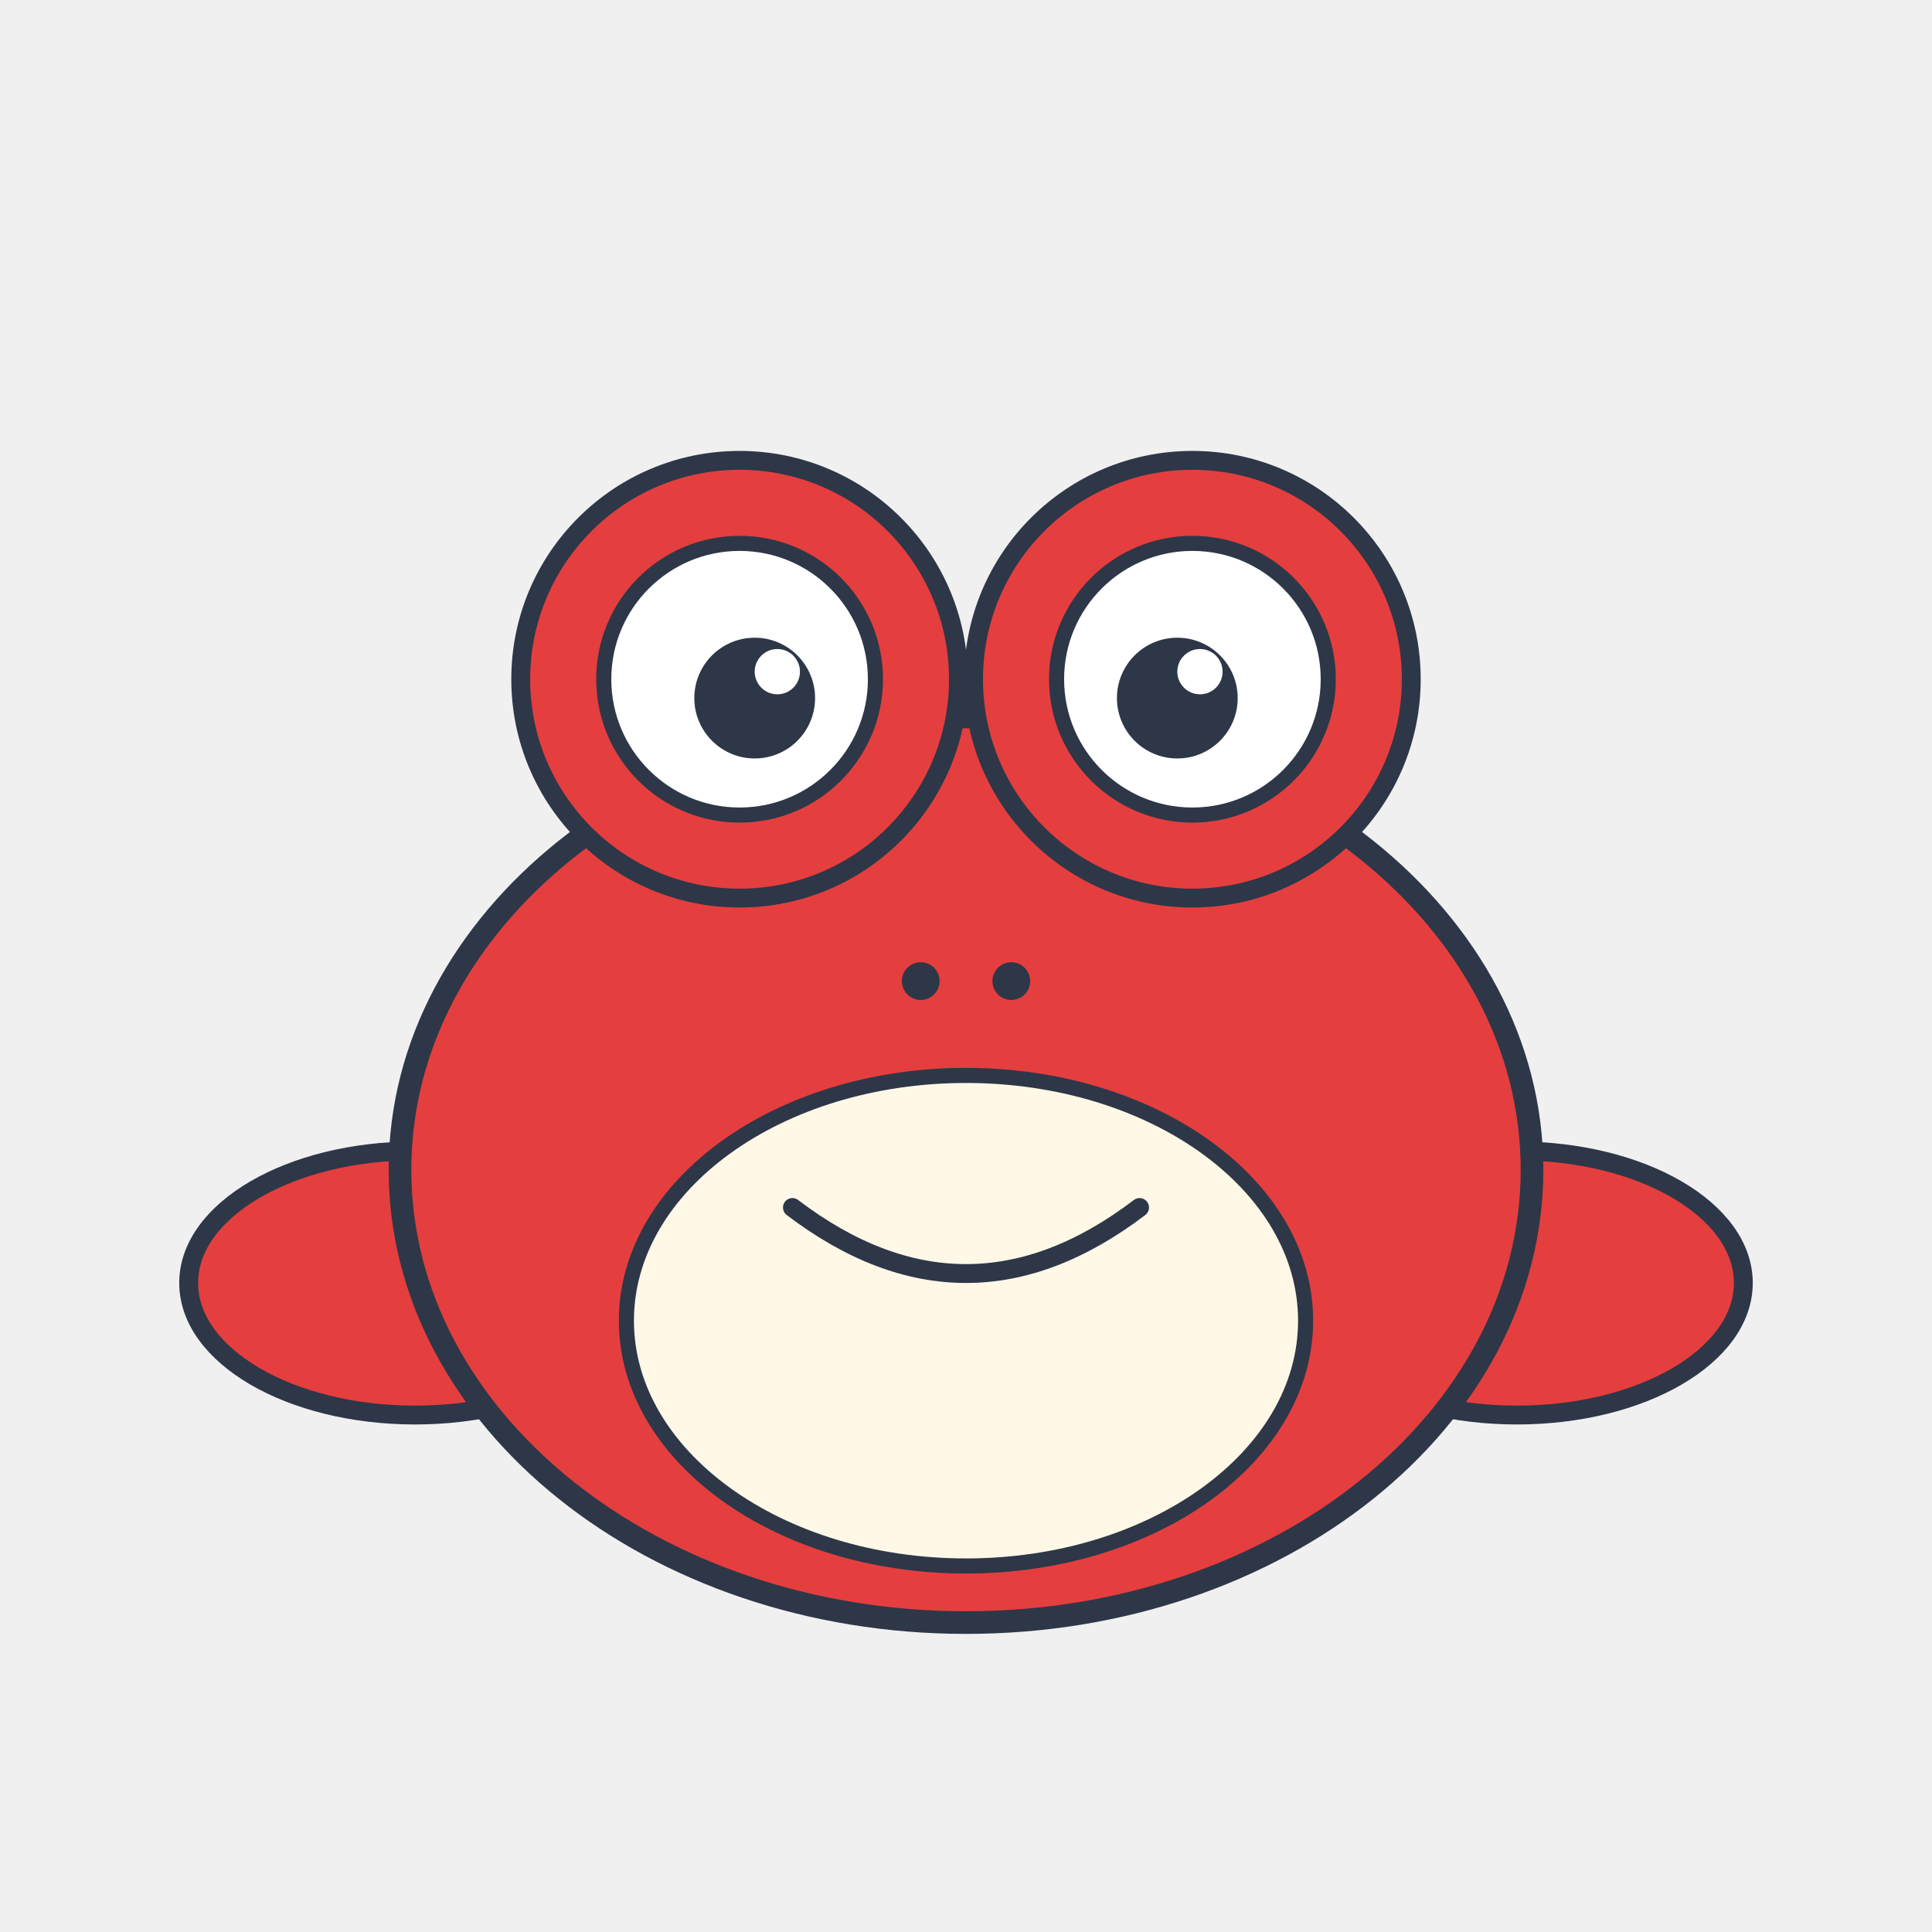
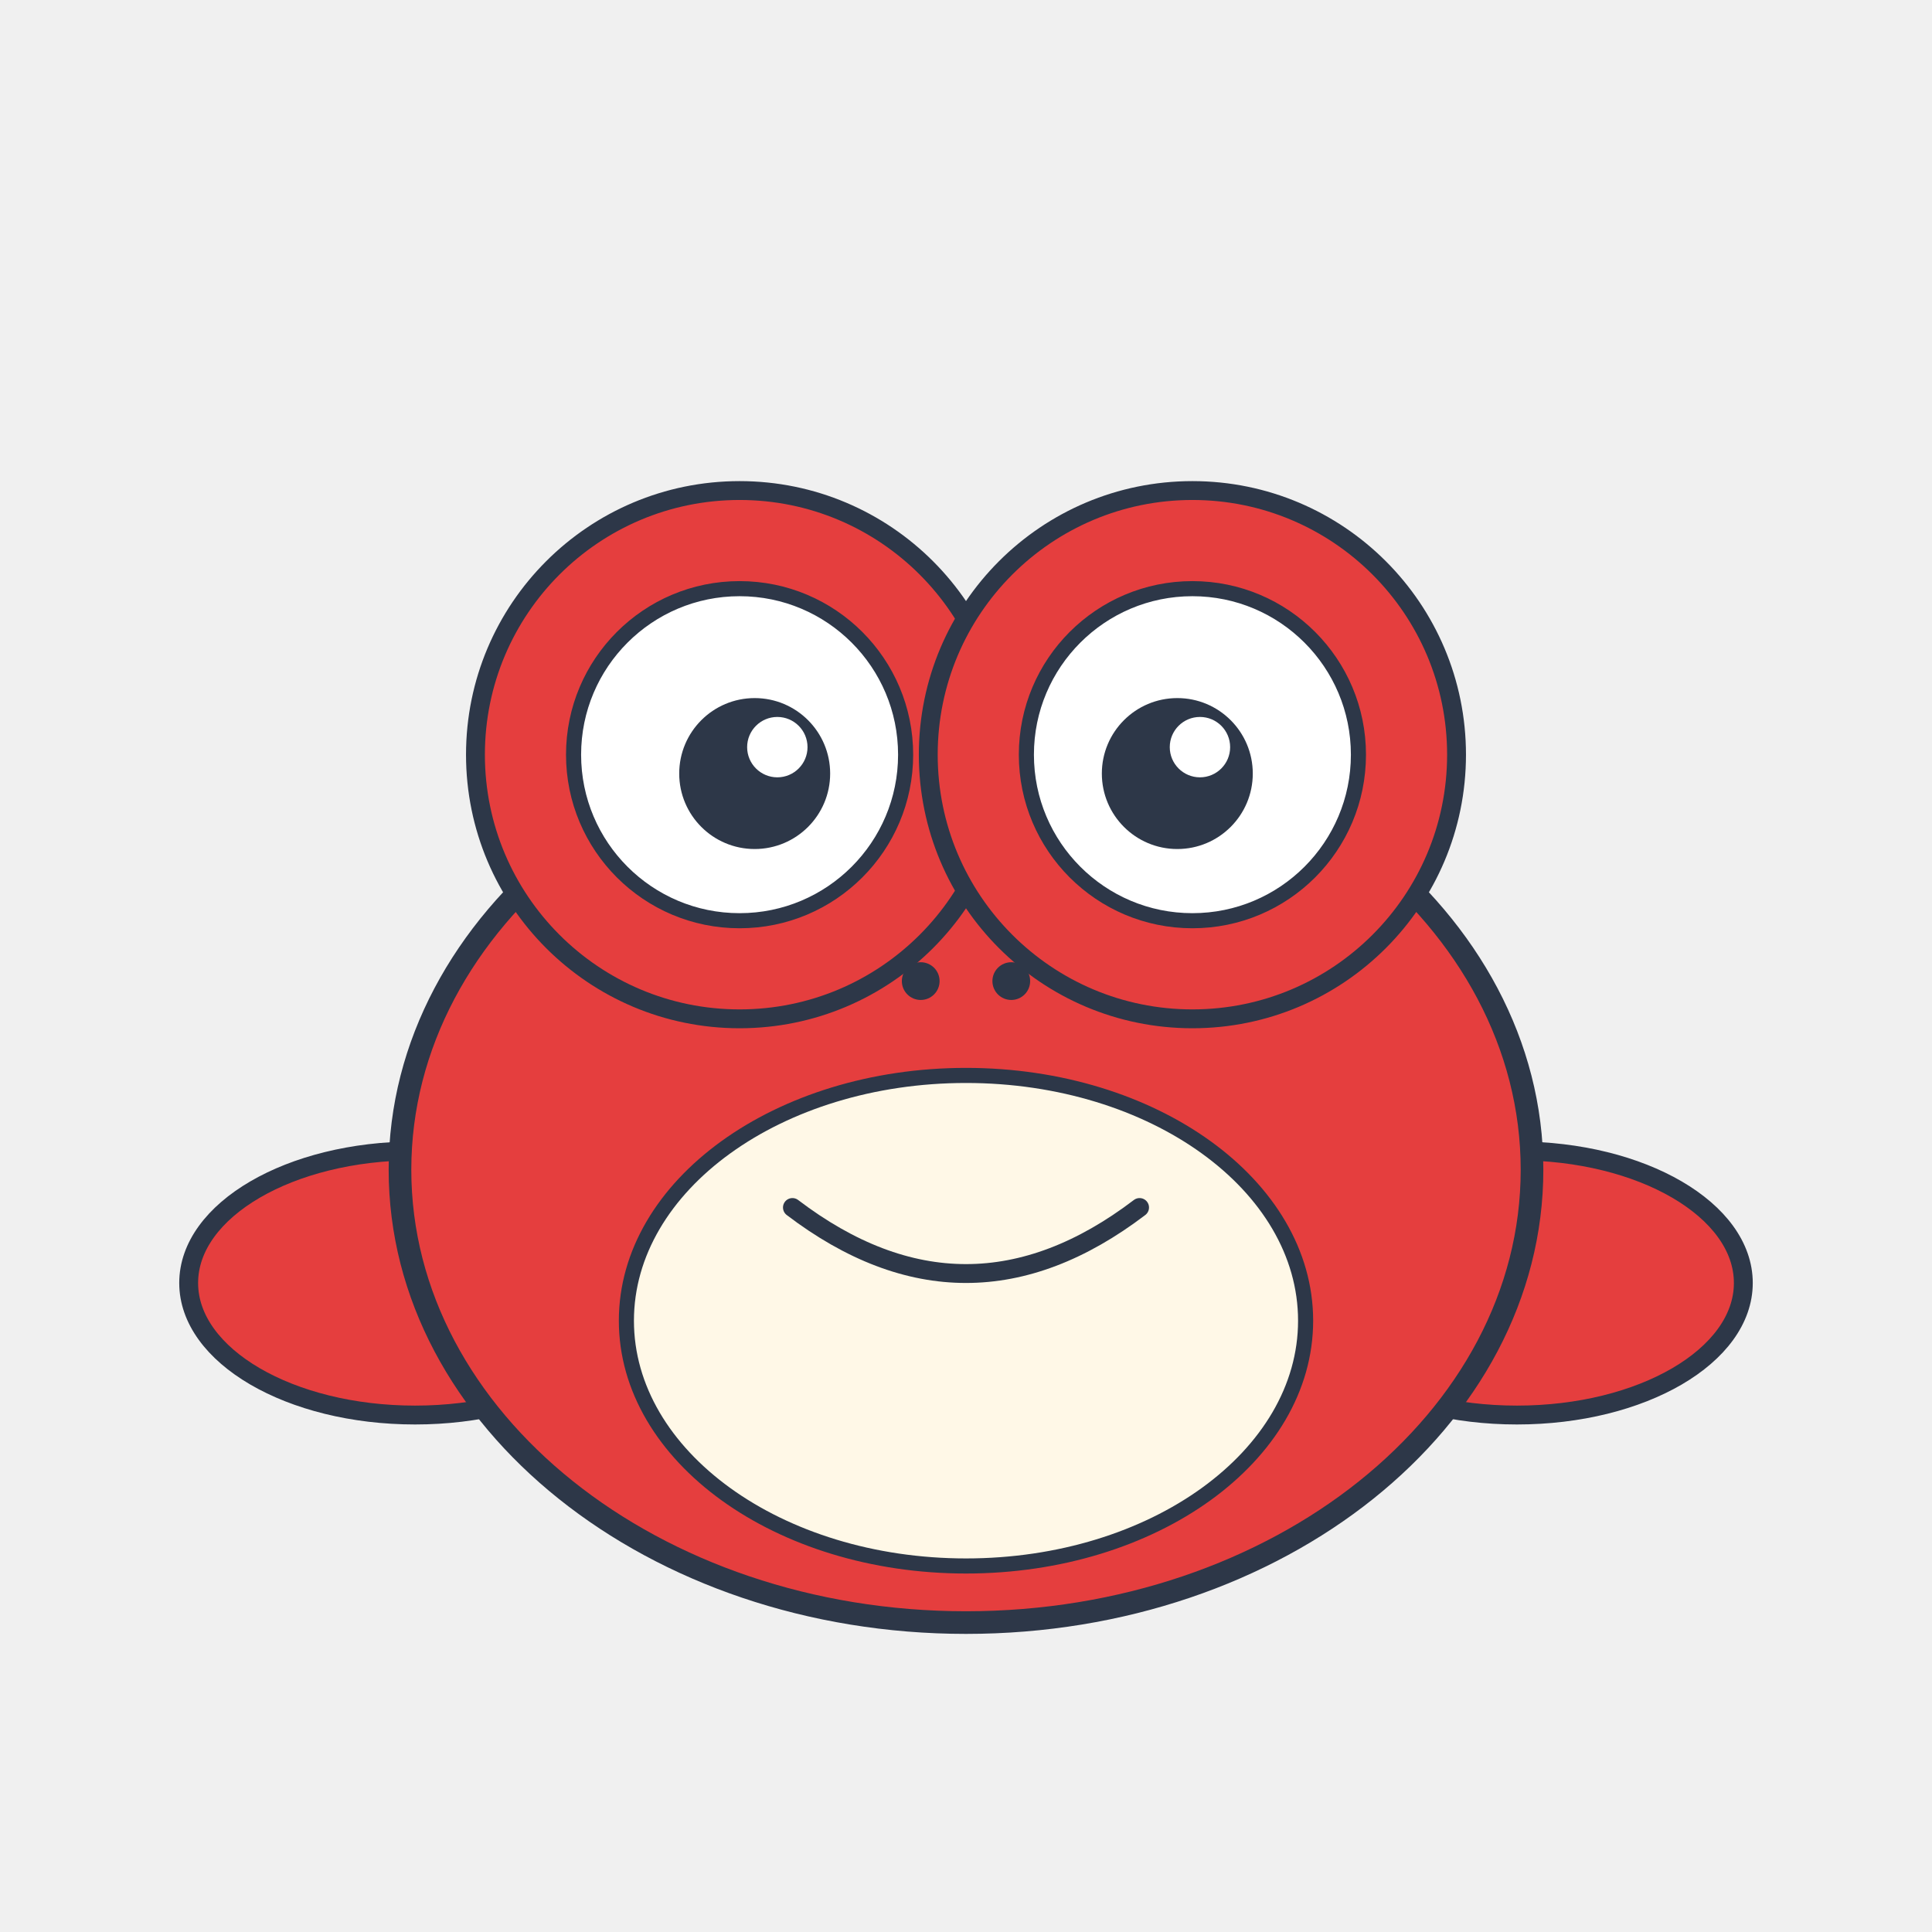
<svg xmlns="http://www.w3.org/2000/svg" viewBox="0 0 512 512">
  <ellipse cx="110" cy="340" rx="60" ry="35" fill="#E53E3E" stroke="#2D3748" stroke-width="5" />
  <ellipse cx="402" cy="340" rx="60" ry="35" fill="#E53E3E" stroke="#2D3748" stroke-width="5" />
  <ellipse cx="256" cy="310" rx="150" ry="120" fill="#E53E3E" stroke="#2D3748" stroke-width="6" />
  <ellipse cx="256" cy="350" rx="90" ry="65" fill="#FFF8E7" stroke="#2D3748" stroke-width="4" />
-   <circle cx="196" cy="180" r="58" fill="#E53E3E" stroke="#2D3748" stroke-width="5" />
-   <circle cx="316" cy="180" r="58" fill="#E53E3E" stroke="#2D3748" stroke-width="5" />
-   <circle cx="196" cy="180" r="36" fill="#FFFFFF" stroke="#2D3748" stroke-width="4" />
-   <circle cx="316" cy="180" r="36" fill="#FFFFFF" stroke="#2D3748" stroke-width="4" />
-   <circle cx="200" cy="185" r="16" fill="#2D3748" />
-   <circle cx="312" cy="185" r="16" fill="#2D3748" />
-   <circle cx="206" cy="178" r="6" fill="#FFFFFF" />
-   <circle cx="318" cy="178" r="6" fill="#FFFFFF" />
+   <circle cx="196" cy="200" r="70" fill="#E53E3E" stroke="#2D3748" stroke-width="5" />
+   <circle cx="316" cy="200" r="70" fill="#E53E3E" stroke="#2D3748" stroke-width="5" />
+   <circle cx="196" cy="200" r="44" fill="#FFFFFF" stroke="#2D3748" stroke-width="4" />
+   <circle cx="316" cy="200" r="44" fill="#FFFFFF" stroke="#2D3748" stroke-width="4" />
+   <circle cx="200" cy="205" r="20" fill="#2D3748" />
+   <circle cx="312" cy="205" r="20" fill="#2D3748" />
+   <circle cx="206" cy="198" r="8" fill="#FFFFFF" />
+   <circle cx="318" cy="198" r="8" fill="#FFFFFF" />
  <path d="M 210 320 Q 256 355 302 320" fill="none" stroke="#2D3748" stroke-width="5" stroke-linecap="round" />
  <circle cx="244" cy="260" r="5" fill="#2D3748" />
  <circle cx="268" cy="260" r="5" fill="#2D3748" />
</svg>
